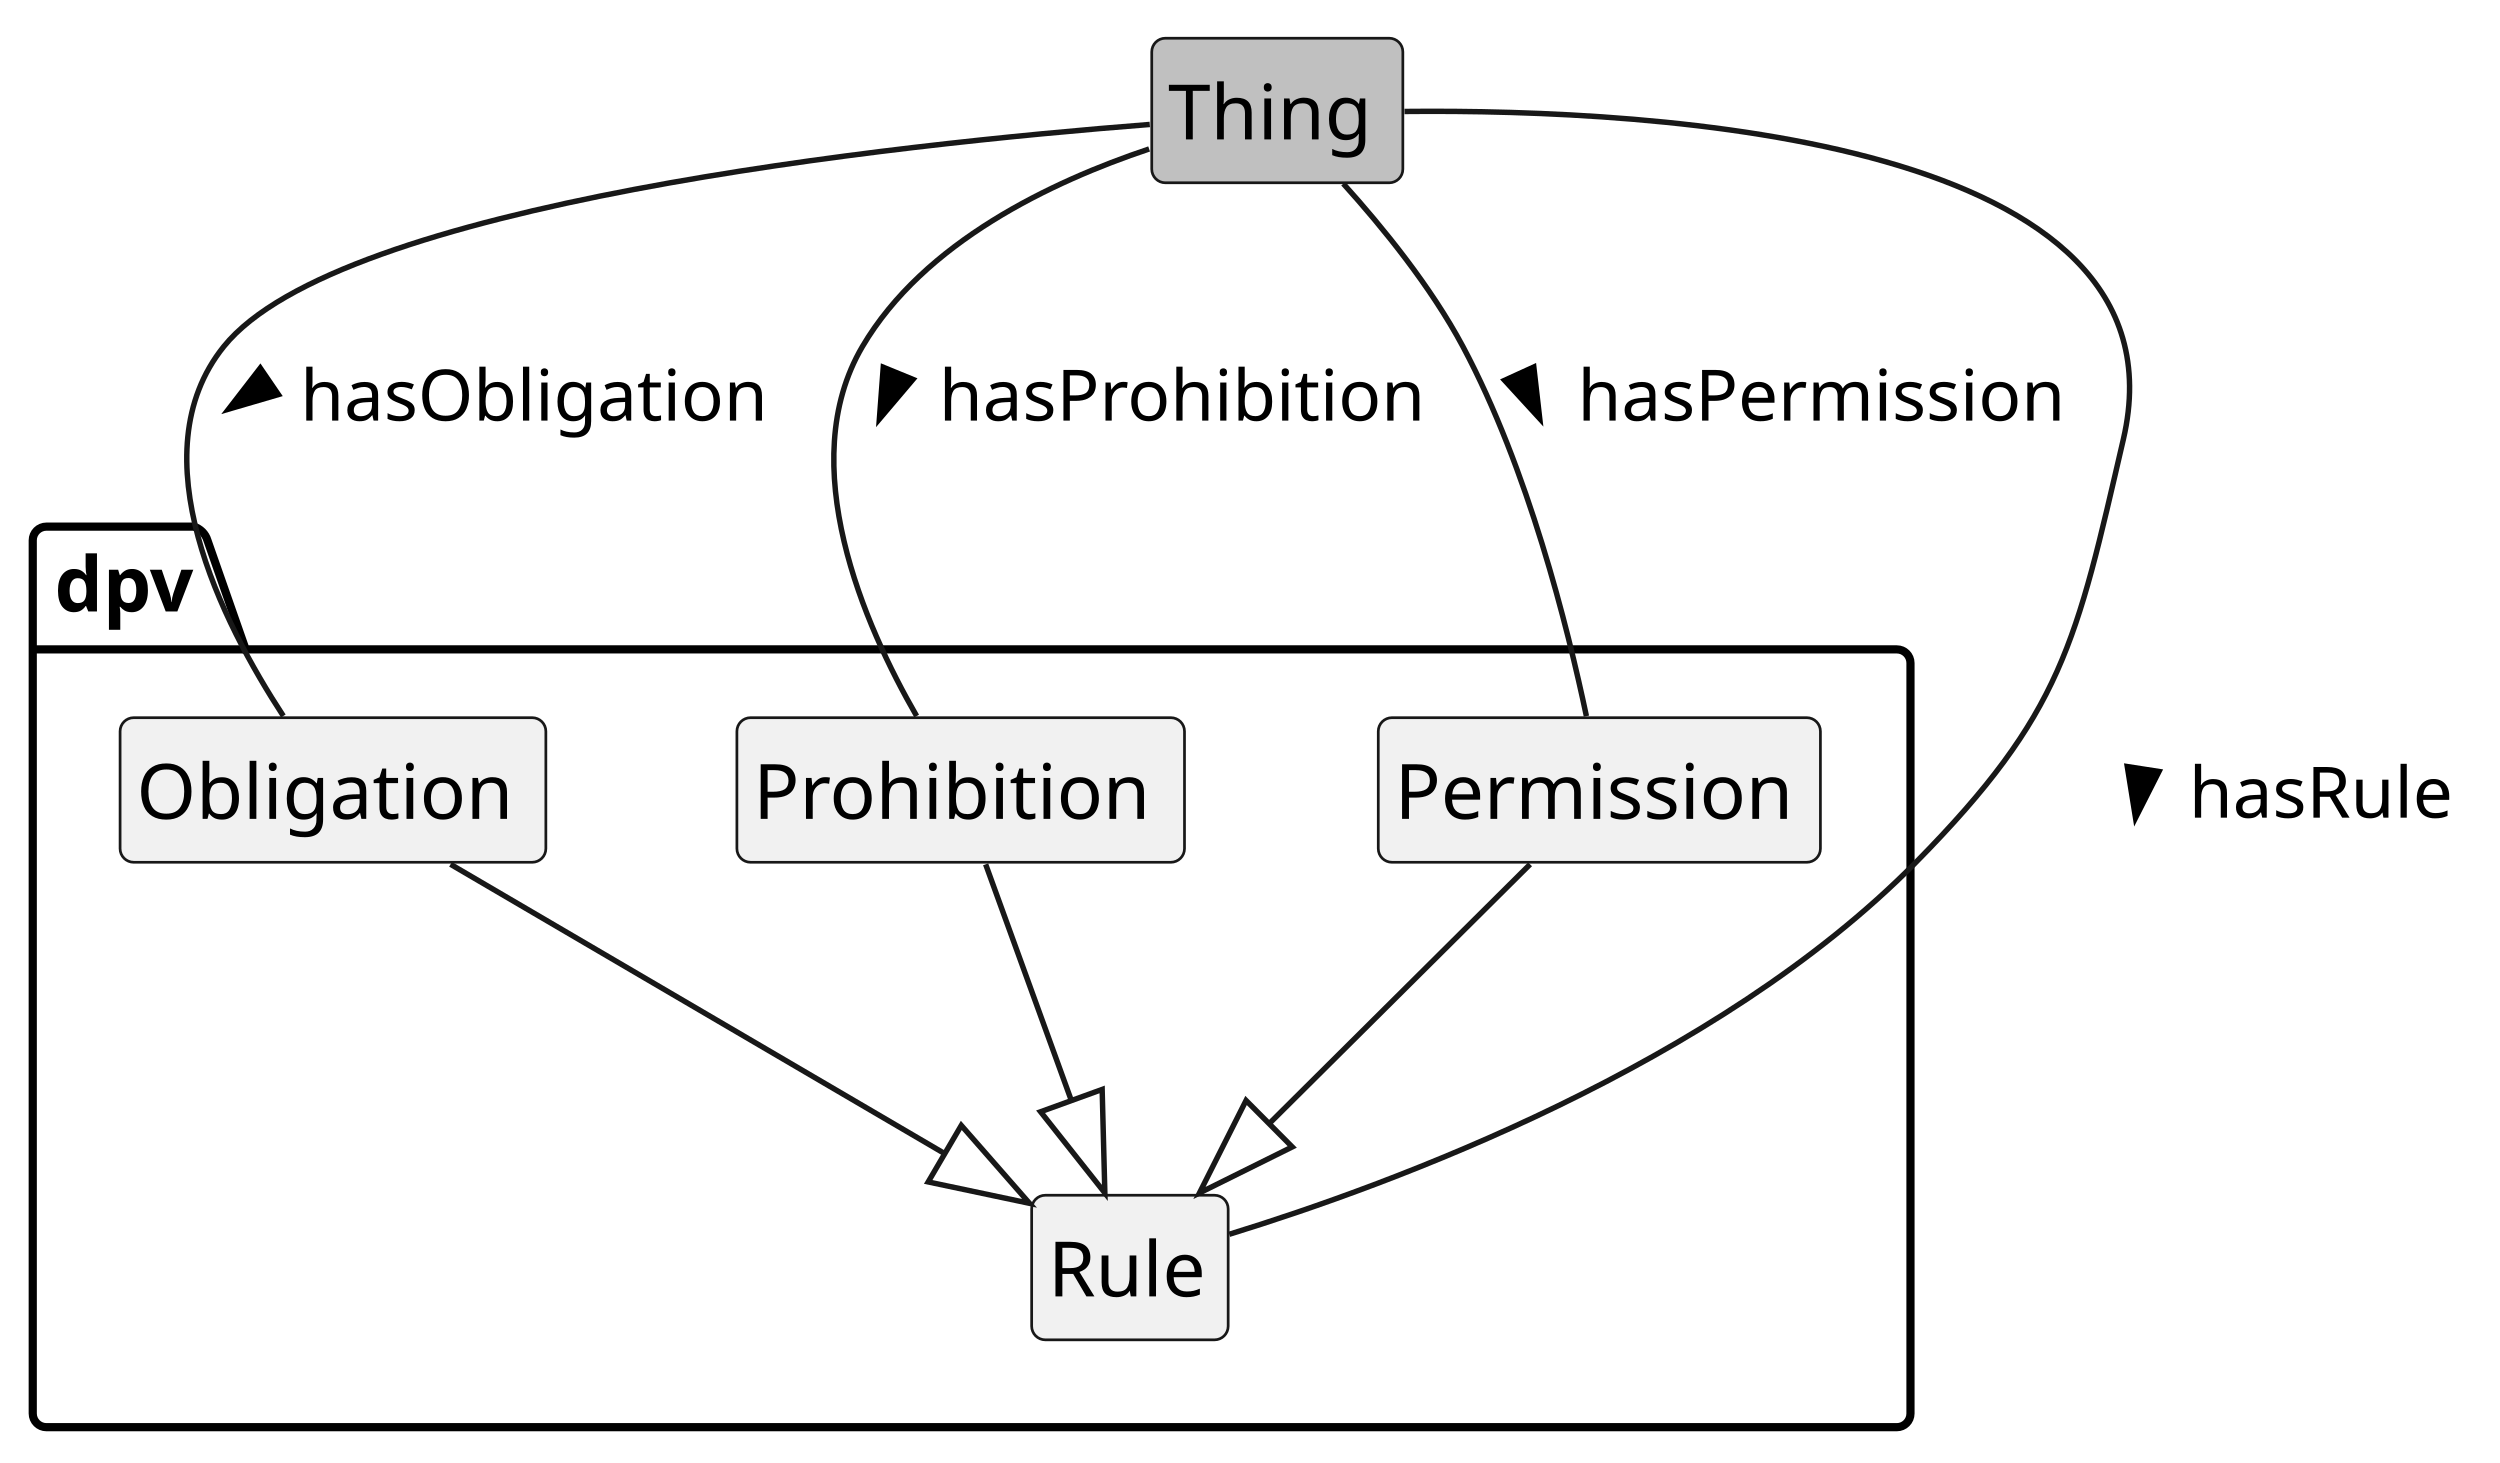
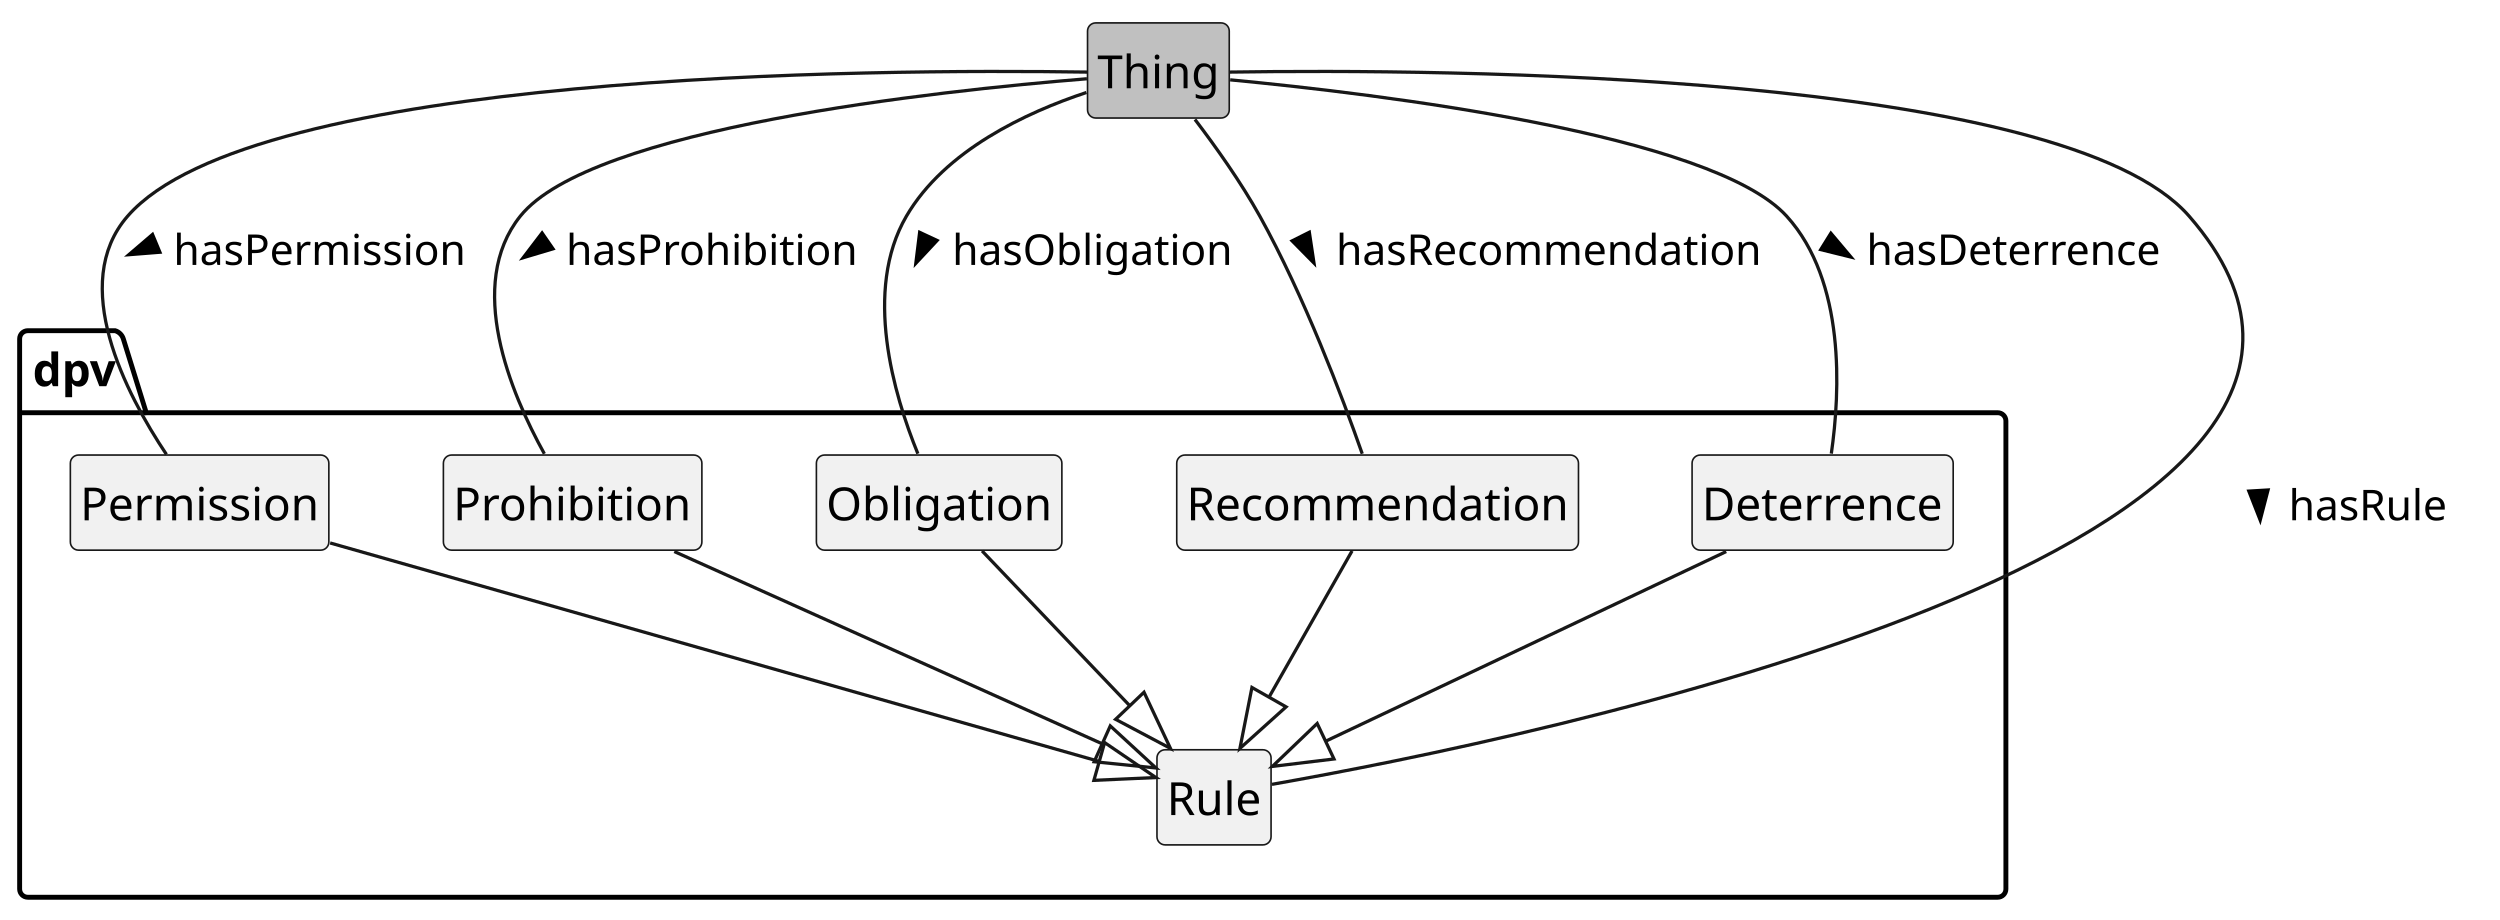
- <svg xmlns="http://www.w3.org/2000/svg" contentStyleType="text/css" height="268px" preserveAspectRatio="none" style="width:458px;height:268px;background:#FFFFFF;" version="1.1" viewBox="0 0 458 268" width="458px" zoomAndPan="magnify">
+ <svg xmlns="http://www.w3.org/2000/svg" contentStyleType="text/css" data-diagram-type="CLASS" height="281px" preserveAspectRatio="none" style="width:764px;height:281px;background:#FFFFFF;" version="1.1" viewBox="0 0 764 281" width="764px" zoomAndPan="magnify">
  <defs />
  <g>
-     <g id="cluster_dpv">
-       <path d="M8.5,96.48 L35.5,96.48 A3.75,3.75 0 0 1 38,98.98 L45,118.968 L347.5,118.968 A2.5,2.5 0 0 1 350,121.468 L350,258.96 A2.5,2.5 0 0 1 347.5,261.46 L8.5,261.46 A2.5,2.5 0 0 1 6,258.96 L6,98.98 A2.5,2.5 0 0 1 8.5,96.48 " fill="none" style="stroke:#000000;stroke-width:1.5;" />
-       <line style="stroke:#000000;stroke-width:1.5;" x1="6" x2="45" y1="118.968" y2="118.968" />
-       <text fill="#000000" font-family="sans-serif" font-size="14" font-weight="bold" lengthAdjust="spacing" textLength="26" x="10" y="112.015">dpv</text>
+     <g class="cluster" data-entity="dpv" data-source-line="4" data-uid="ent0002" id="cluster_dpv">
+       <path d="M8.5,101.06 L35.19,101.06 A3.75,3.75 0 0 1 37.69,103.56 L44.69,126.128 L610.5,126.128 A2.5,2.5 0 0 1 613,128.628 L613,271.7 A2.5,2.5 0 0 1 610.5,274.2 L8.5,274.2 A2.5,2.5 0 0 1 6,271.7 L6,103.56 A2.5,2.5 0 0 1 8.5,101.06" fill="none" style="stroke:#000000;stroke-width:1.5;" />
+       <line style="stroke:#000000;stroke-width:1.5;" x1="6" x2="44.69" y1="126.128" y2="126.128" />
+       <text fill="#000000" font-family="sans-serif" font-size="14" font-weight="bold" lengthAdjust="spacing" textLength="25.69" x="10" y="118.026">dpv</text>
    </g>
-     <g id="elem_Rule">
-       <rect codeLine="5" fill="#F1F1F1" height="26.488" id="Rule" rx="2.5" ry="2.5" style="stroke:#181818;stroke-width:0.5;" width="36" x="189" y="218.97" />
-       <text fill="#000000" font-family="sans-serif" font-size="14" lengthAdjust="spacing" textLength="30" x="192" y="237.505">Rule</text>
+     <g class="entity" data-entity="Rule" data-source-line="5" data-uid="ent0003" id="entity_Rule">
+       <rect fill="#F1F1F1" height="29.068" rx="2.5" ry="2.5" style="stroke:#181818;stroke-width:0.5;" width="34.868" x="353.57" y="229.13" />
+       <text fill="#000000" font-family="sans-serif" font-size="14" lengthAdjust="spacing" textLength="28.868" x="356.57" y="249.096">Rule</text>
    </g>
-     <g id="elem_Permission">
-       <rect codeLine="6" fill="#F1F1F1" height="26.488" id="Permission" rx="2.5" ry="2.5" style="stroke:#181818;stroke-width:0.5;" width="81" x="252.5" y="131.48" />
-       <text fill="#000000" font-family="sans-serif" font-size="14" lengthAdjust="spacing" textLength="75" x="255.5" y="150.015">Permission</text>
+     <g class="entity" data-entity="Deterrence" data-source-line="6" data-uid="ent0004" id="entity_Deterrence">
+       <rect fill="#F1F1F1" height="29.068" rx="2.5" ry="2.5" style="stroke:#181818;stroke-width:0.5;" width="79.794" x="517.1" y="139.06" />
+       <text fill="#000000" font-family="sans-serif" font-size="14" lengthAdjust="spacing" textLength="73.794" x="520.1" y="159.026">Deterrence</text>
    </g>
-     <g id="elem_Prohibition">
-       <rect codeLine="7" fill="#F1F1F1" height="26.488" id="Prohibition" rx="2.5" ry="2.5" style="stroke:#181818;stroke-width:0.5;" width="82" x="135" y="131.48" />
-       <text fill="#000000" font-family="sans-serif" font-size="14" lengthAdjust="spacing" textLength="76" x="138" y="150.015">Prohibition</text>
+     <g class="entity" data-entity="Recommendation" data-source-line="7" data-uid="ent0005" id="entity_Recommendation">
+       <rect fill="#F1F1F1" height="29.068" rx="2.5" ry="2.5" style="stroke:#181818;stroke-width:0.5;" width="122.773" x="359.61" y="139.06" />
+       <text fill="#000000" font-family="sans-serif" font-size="14" lengthAdjust="spacing" textLength="116.773" x="362.61" y="159.026">Recommendation</text>
    </g>
-     <g id="elem_Obligation">
-       <rect codeLine="8" fill="#F1F1F1" height="26.488" id="Obligation" rx="2.5" ry="2.5" style="stroke:#181818;stroke-width:0.5;" width="78" x="22" y="131.48" />
-       <text fill="#000000" font-family="sans-serif" font-size="14" lengthAdjust="spacing" textLength="72" x="25" y="150.015">Obligation</text>
+     <g class="entity" data-entity="Obligation" data-source-line="8" data-uid="ent0006" id="entity_Obligation">
+       <rect fill="#F1F1F1" height="29.068" rx="2.5" ry="2.5" style="stroke:#181818;stroke-width:0.5;" width="75.02" x="249.49" y="139.06" />
+       <text fill="#000000" font-family="sans-serif" font-size="14" lengthAdjust="spacing" textLength="69.02" x="252.49" y="159.026">Obligation</text>
    </g>
-     <g id="elem_Thing">
-       <rect codeLine="10" fill="#C0C0C0" height="26.488" id="Thing" rx="2.5" ry="2.5" style="stroke:#181818;stroke-width:0.5;" width="46" x="211" y="7" />
-       <text fill="#000000" font-family="sans-serif" font-size="14" lengthAdjust="spacing" textLength="40" x="214" y="25.535">Thing</text>
+     <g class="entity" data-entity="Prohibition" data-source-line="9" data-uid="ent0007" id="entity_Prohibition">
+       <rect fill="#F1F1F1" height="29.068" rx="2.5" ry="2.5" style="stroke:#181818;stroke-width:0.5;" width="78.996" x="135.5" y="139.06" />
+       <text fill="#000000" font-family="sans-serif" font-size="14" lengthAdjust="spacing" textLength="72.996" x="138.5" y="159.026">Prohibition</text>
    </g>
-     <g id="link_Thing_Rule">
-       <path codeLine="12" d="M257.3,20.42 C303.62,19.94 401.79,25.34 389,80.48 C380.33,117.85 377.92,130.65 351,157.97 C314.38,195.13 254.96,216.96 225.2,226.12 " fill="none" id="Thing-Rule" style="stroke:#181818;stroke-width:1.0;" />
-       <polygon fill="#000000" points="391.229,149.826,395.527,141.342,389.72,140.435,391.229,149.826" style="stroke:#000000;stroke-width:1.0;" />
-       <text fill="#000000" font-family="sans-serif" font-size="13" lengthAdjust="spacing" textLength="49" x="401" y="149.798">hasRule</text>
+     <g class="entity" data-entity="Permission" data-source-line="10" data-uid="ent0008" id="entity_Permission">
+       <rect fill="#F1F1F1" height="29.068" rx="2.5" ry="2.5" style="stroke:#181818;stroke-width:0.5;" width="78.996" x="21.5" y="139.06" />
+       <text fill="#000000" font-family="sans-serif" font-size="14" lengthAdjust="spacing" textLength="72.996" x="24.5" y="159.026">Permission</text>
    </g>
-     <g id="link_Thing_Permission">
-       <path codeLine="13" d="M246.09,33.65 C253.3,41.63 262.15,52.52 268,63.48 C279.95,85.89 287.2,114.91 290.63,131.2 " fill="none" id="Thing-Permission" style="stroke:#181818;stroke-width:1.0;" />
-       <polygon fill="#000000" points="282.077,76.684,280.993,67.235,275.647,69.676,282.077,76.684" style="stroke:#000000;stroke-width:1.0;" />
-       <text fill="#000000" font-family="sans-serif" font-size="13" lengthAdjust="spacing" textLength="91" x="289" y="77.048">hasPermission</text>
+     <g class="entity" data-entity="Thing" data-source-line="12" data-uid="ent0009" id="entity_Thing">
+       <rect fill="#C0C0C0" height="29.068" rx="2.5" ry="2.5" style="stroke:#181818;stroke-width:0.5;" width="43.31" x="332.35" y="7" />
+       <text fill="#000000" font-family="sans-serif" font-size="14" lengthAdjust="spacing" textLength="37.31" x="335.35" y="26.966">Thing</text>
    </g>
-     <g id="link_Thing_Prohibition">
-       <path codeLine="14" d="M210.52,27.29 C192.64,33.27 169.25,44.36 158,63.48 C145.33,85.02 158.39,114.61 167.93,131.18 " fill="none" id="Thing-Prohibition" style="stroke:#181818;stroke-width:1.0;" />
-       <polygon fill="#000000" points="161.103,76.762,167.254,69.507,161.815,67.278,161.103,76.762" style="stroke:#000000;stroke-width:1.0;" />
-       <text fill="#000000" font-family="sans-serif" font-size="13" lengthAdjust="spacing" textLength="91" x="172" y="77.048">hasProhibition</text>
+     <g class="link" data-entity-1="Thing" data-entity-2="Rule" data-source-line="14" data-uid="lnk10" id="link_Thing_Rule">
+       <path codeLine="14" d="M375.77,22.03 C440.66,21.05 630.65,22.05 669,66.06 C757.2,167.29 464.94,226.27 388.71,239.7" fill="none" id="Thing-Rule" style="stroke:#181818;stroke-width:1;" />
+       <polygon fill="#000000" points="690.717,158.944,693.114,149.741,687.246,150.089,690.717,158.944" style="stroke:#000000;stroke-width:1;" />
+       <text fill="#000000" font-family="sans-serif" font-size="13" lengthAdjust="spacing" textLength="48.36" x="699.42" y="158.997">hasRule</text>
    </g>
-     <g id="link_Thing_Obligation">
-       <path codeLine="15" d="M210.64,22.8 C164.01,26.45 62.08,37.3 41,63.48 C25.07,83.28 40.73,114.06 51.91,131.17 " fill="none" id="Thing-Obligation" style="stroke:#181818;stroke-width:1.0;" />
-       <polygon fill="#000000" points="41.871,74.954,50.998,72.282,47.684,67.427,41.871,74.954" style="stroke:#000000;stroke-width:1.0;" />
-       <text fill="#000000" font-family="sans-serif" font-size="13" lengthAdjust="spacing" textLength="88" x="55" y="77.048">hasObligation</text>
+     <g class="link" data-entity-1="Thing" data-entity-2="Deterrence" data-source-line="15" data-uid="lnk11" id="link_Thing_Deterrence">
+       <path codeLine="15" d="M375.94,24.4 C421.36,28.73 523.31,41.07 546,66.06 C564.02,85.91 562.38,119.68 559.65,138.63" fill="none" id="Thing-Deterrence" style="stroke:#181818;stroke-width:1;" />
+       <polygon fill="#000000" points="565.646,78.553,559.517,71.281,556.413,76.273,565.646,78.553" style="stroke:#000000;stroke-width:1;" />
+       <text fill="#000000" font-family="sans-serif" font-size="13" lengthAdjust="spacing" textLength="90.077" x="570.4" y="80.957">hasDeterrence</text>
    </g>
-     <g id="link_Permission_Rule">
-       <path codeLine="17" d="M280.31,158.34 C264.05,174.5 248.797,189.671 232.507,205.861 " fill="none" id="Permission-to-Rule" style="stroke:#181818;stroke-width:1.0;" />
-       <polygon fill="none" points="219.74,218.55,236.737,210.117,228.278,201.606,219.74,218.55" style="stroke:#181818;stroke-width:1.0;" />
+     <g class="link" data-entity-1="Thing" data-entity-2="Recommendation" data-source-line="16" data-uid="lnk12" id="link_Thing_Recommendation">
+       <path codeLine="16" d="M365.18,36.51 C371.49,44.8 379.24,55.68 385,66.06 C398.58,90.54 410.16,121.19 416.3,138.67" fill="none" id="Thing-Recommendation" style="stroke:#181818;stroke-width:1;" />
+       <polygon fill="#000000" points="401.548,80.384,400.128,70.98,394.872,73.611,401.548,80.384" style="stroke:#000000;stroke-width:1;" />
+       <text fill="#000000" font-family="sans-serif" font-size="13" lengthAdjust="spacing" textLength="129.987" x="408.31" y="80.957">hasRecommendation</text>
    </g>
-     <g id="link_Prohibition_Rule">
-       <path codeLine="18" d="M180.57,158.34 C186.44,174.5 190.405,185.438 196.275,201.628 " fill="none" id="Prohibition-to-Rule" style="stroke:#181818;stroke-width:1.0;" />
-       <polygon fill="none" points="202.41,218.55,201.915,199.583,190.634,203.673,202.41,218.55" style="stroke:#181818;stroke-width:1.0;" />
+     <g class="link" data-entity-1="Thing" data-entity-2="Obligation" data-source-line="17" data-uid="lnk13" id="link_Thing_Obligation">
+       <path codeLine="17" d="M332.02,28.26 C313.7,34.34 288.76,45.9 277,66.06 C263.74,88.79 273.13,120.6 280.5,138.65" fill="none" id="Thing-Obligation" style="stroke:#181818;stroke-width:1;" />
+       <polygon fill="#000000" points="279.885,80.444,286.374,73.49,281.048,71.005,279.885,80.444" style="stroke:#000000;stroke-width:1;" />
+       <text fill="#000000" font-family="sans-serif" font-size="13" lengthAdjust="spacing" textLength="85.644" x="291" y="80.957">hasObligation</text>
    </g>
-     <g id="link_Obligation_Rule">
-       <path codeLine="19" d="M82.54,158.34 C111.26,175.15 146.048,195.524 173.078,211.353 " fill="none" id="Obligation-to-Rule" style="stroke:#181818;stroke-width:1.0;" />
-       <polygon fill="none" points="188.61,220.45,176.11,206.176,170.046,216.531,188.61,220.45" style="stroke:#181818;stroke-width:1.0;" />
+     <g class="link" data-entity-1="Thing" data-entity-2="Prohibition" data-source-line="18" data-uid="lnk14" id="link_Thing_Prohibition">
+       <path codeLine="18" d="M332.16,24.07 C285.91,27.82 180.53,39.2 159,66.06 C142.19,87.05 156.05,120.08 166.36,138.68" fill="none" id="Thing-Prohibition" style="stroke:#181818;stroke-width:1;" />
+       <polygon fill="#000000" points="159.887,78.756,168.999,76.03,165.656,71.195,159.887,78.756" style="stroke:#000000;stroke-width:1;" />
+       <text fill="#000000" font-family="sans-serif" font-size="13" lengthAdjust="spacing" textLength="89.336" x="173" y="80.957">hasProhibition</text>
+     </g>
+     <g class="link" data-entity-1="Thing" data-entity-2="Permission" data-source-line="19" data-uid="lnk15" id="link_Thing_Permission">
+       <path codeLine="19" d="M332.23,22.03 C267.34,21.05 77.35,22.05 39,66.06 C20.98,86.75 38.39,120.2 50.86,138.87" fill="none" id="Thing-Permission" style="stroke:#181818;stroke-width:1;" />
+       <polygon fill="#000000" points="39.382,77.831,48.863,77.076,46.609,71.647,39.382,77.831" style="stroke:#000000;stroke-width:1;" />
+       <text fill="#000000" font-family="sans-serif" font-size="13" lengthAdjust="spacing" textLength="89.336" x="53" y="80.957">hasPermission</text>
+     </g>
+     <g class="link" data-entity-1="Deterrence" data-entity-2="Rule" data-source-line="21" data-uid="lnk17" id="link_Deterrence_Rule">
+       <path codeLine="21" d="M527.53,168.55 C488.5,187.03 437.15,211.349 405.1,226.519" fill="none" id="Deterrence-to-Rule" style="stroke:#181818;stroke-width:1;" />
+       <polygon fill="none" points="388.83,234.22,407.666,231.942,402.533,221.096,388.83,234.22" style="stroke:#181818;stroke-width:1;" />
+     </g>
+     <g class="link" data-entity-1="Recommendation" data-entity-2="Rule" data-source-line="22" data-uid="lnk19" id="link_Recommendation_Rule">
+       <path codeLine="22" d="M413.19,168.36 C403.85,184.81 397.201,196.529 387.811,213.059" fill="none" id="Recommendation-to-Rule" style="stroke:#181818;stroke-width:1;" />
+       <polygon fill="none" points="378.92,228.71,393.028,216.023,382.594,210.095,378.92,228.71" style="stroke:#181818;stroke-width:1;" />
+     </g>
+     <g class="link" data-entity-1="Obligation" data-entity-2="Rule" data-source-line="23" data-uid="lnk21" id="link_Obligation_Rule">
+       <path codeLine="23" d="M300.12,168.36 C315.81,184.81 329.495,199.156 345.265,215.686" fill="none" id="Obligation-to-Rule" style="stroke:#181818;stroke-width:1;" />
+       <polygon fill="none" points="357.69,228.71,349.606,211.544,340.924,219.828,357.69,228.71" style="stroke:#181818;stroke-width:1;" />
+     </g>
+     <g class="link" data-entity-1="Prohibition" data-entity-2="Rule" data-source-line="24" data-uid="lnk23" id="link_Prohibition_Rule">
+       <path codeLine="24" d="M206.06,168.55 C247.61,187.23 303.521,212.343 336.841,227.313" fill="none" id="Prohibition-to-Rule" style="stroke:#181818;stroke-width:1;" />
+       <polygon fill="none" points="353.26,234.69,339.3,221.84,334.382,232.786,353.26,234.69" style="stroke:#181818;stroke-width:1;" />
+     </g>
+     <g class="link" data-entity-1="Permission" data-entity-2="Rule" data-source-line="25" data-uid="lnk25" id="link_Permission_Rule">
+       <path codeLine="25" d="M100.89,165.93 C168.92,185.26 287.404,218.923 335.935,232.703" fill="none" id="Permission-to-Rule" style="stroke:#181818;stroke-width:1;" />
+       <polygon fill="none" points="353.25,237.62,337.573,226.931,334.296,238.475,353.25,237.62" style="stroke:#181818;stroke-width:1;" />
    </g>
  </g>
</svg>
